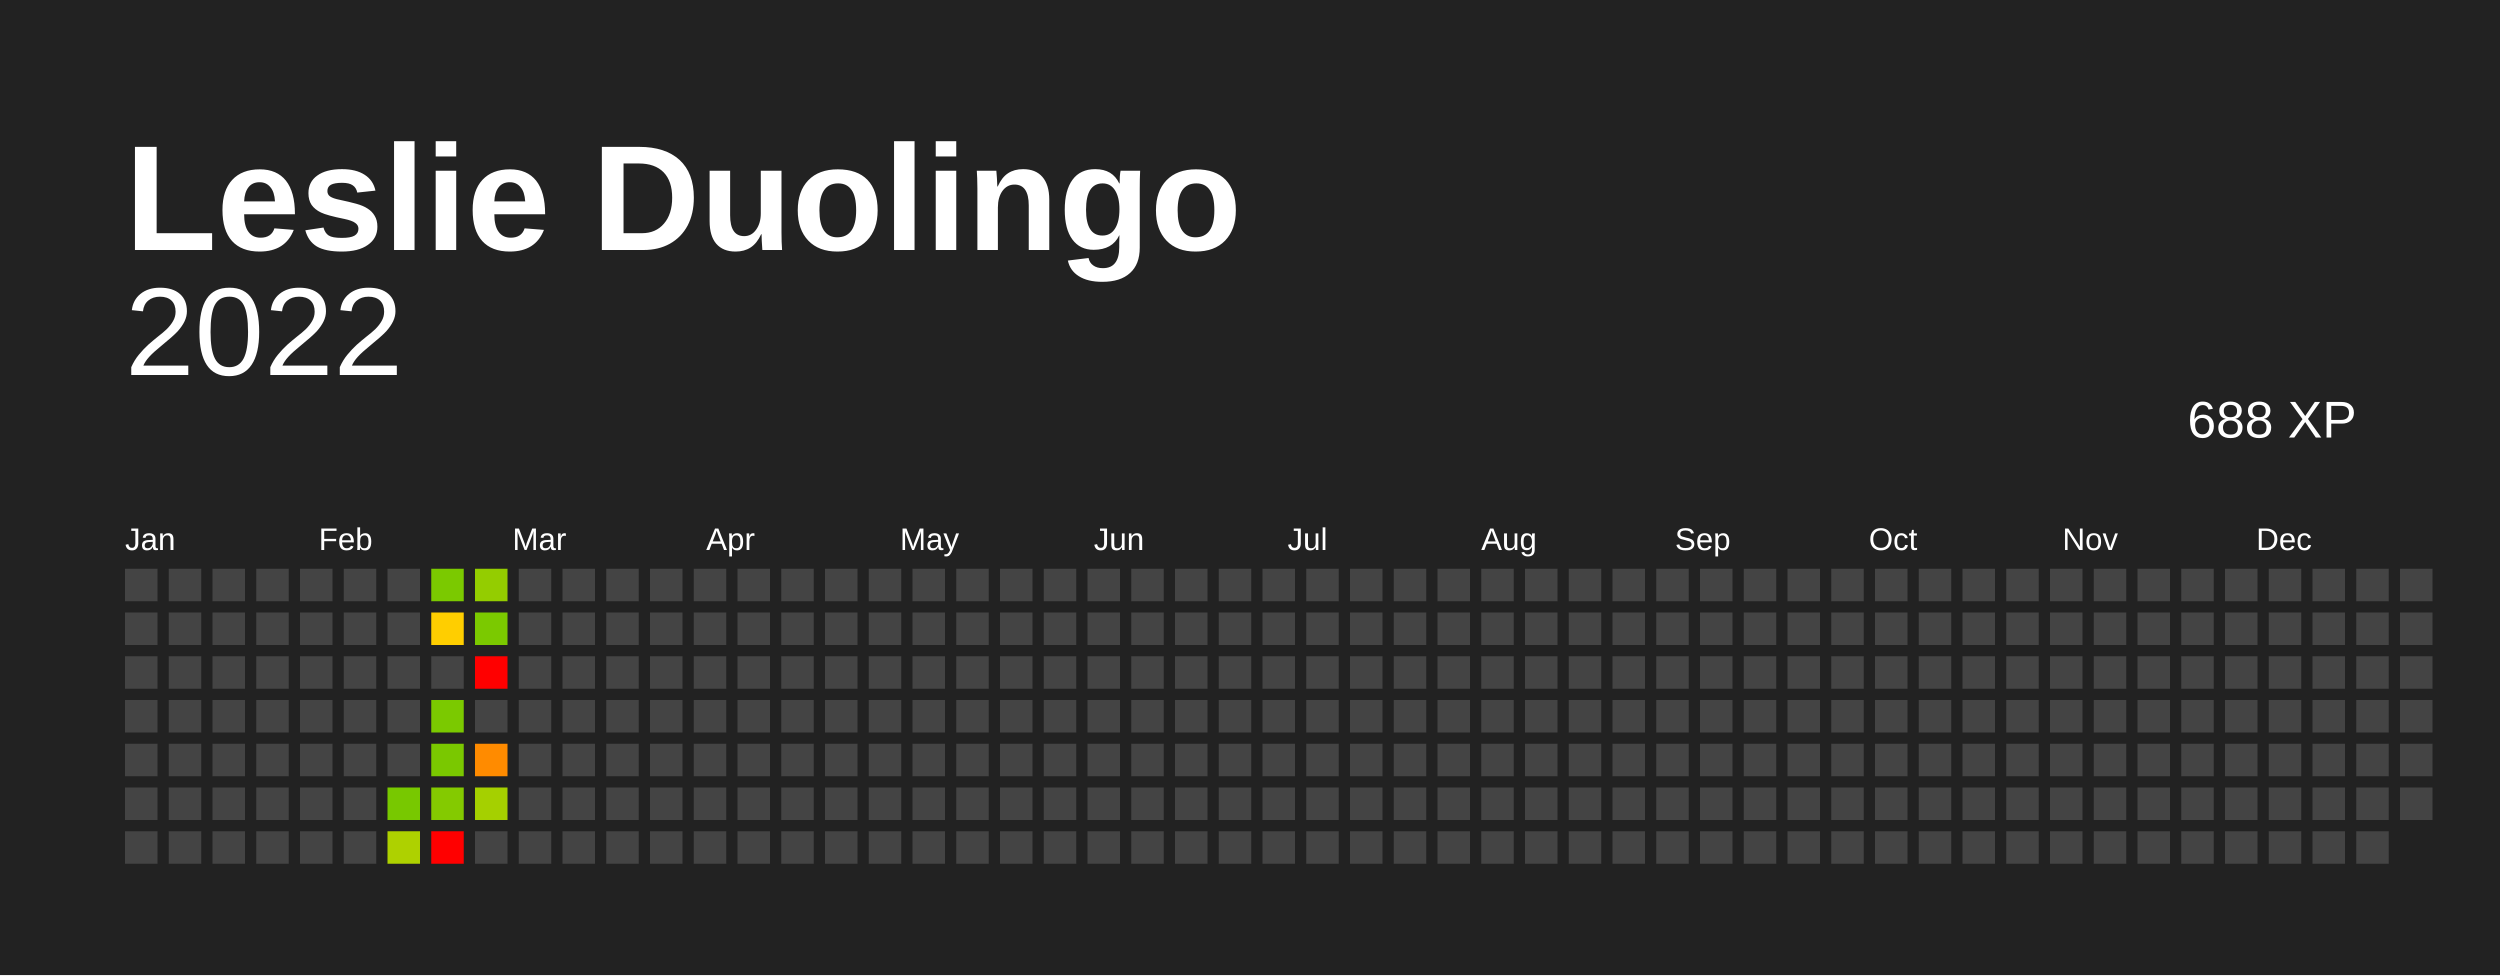
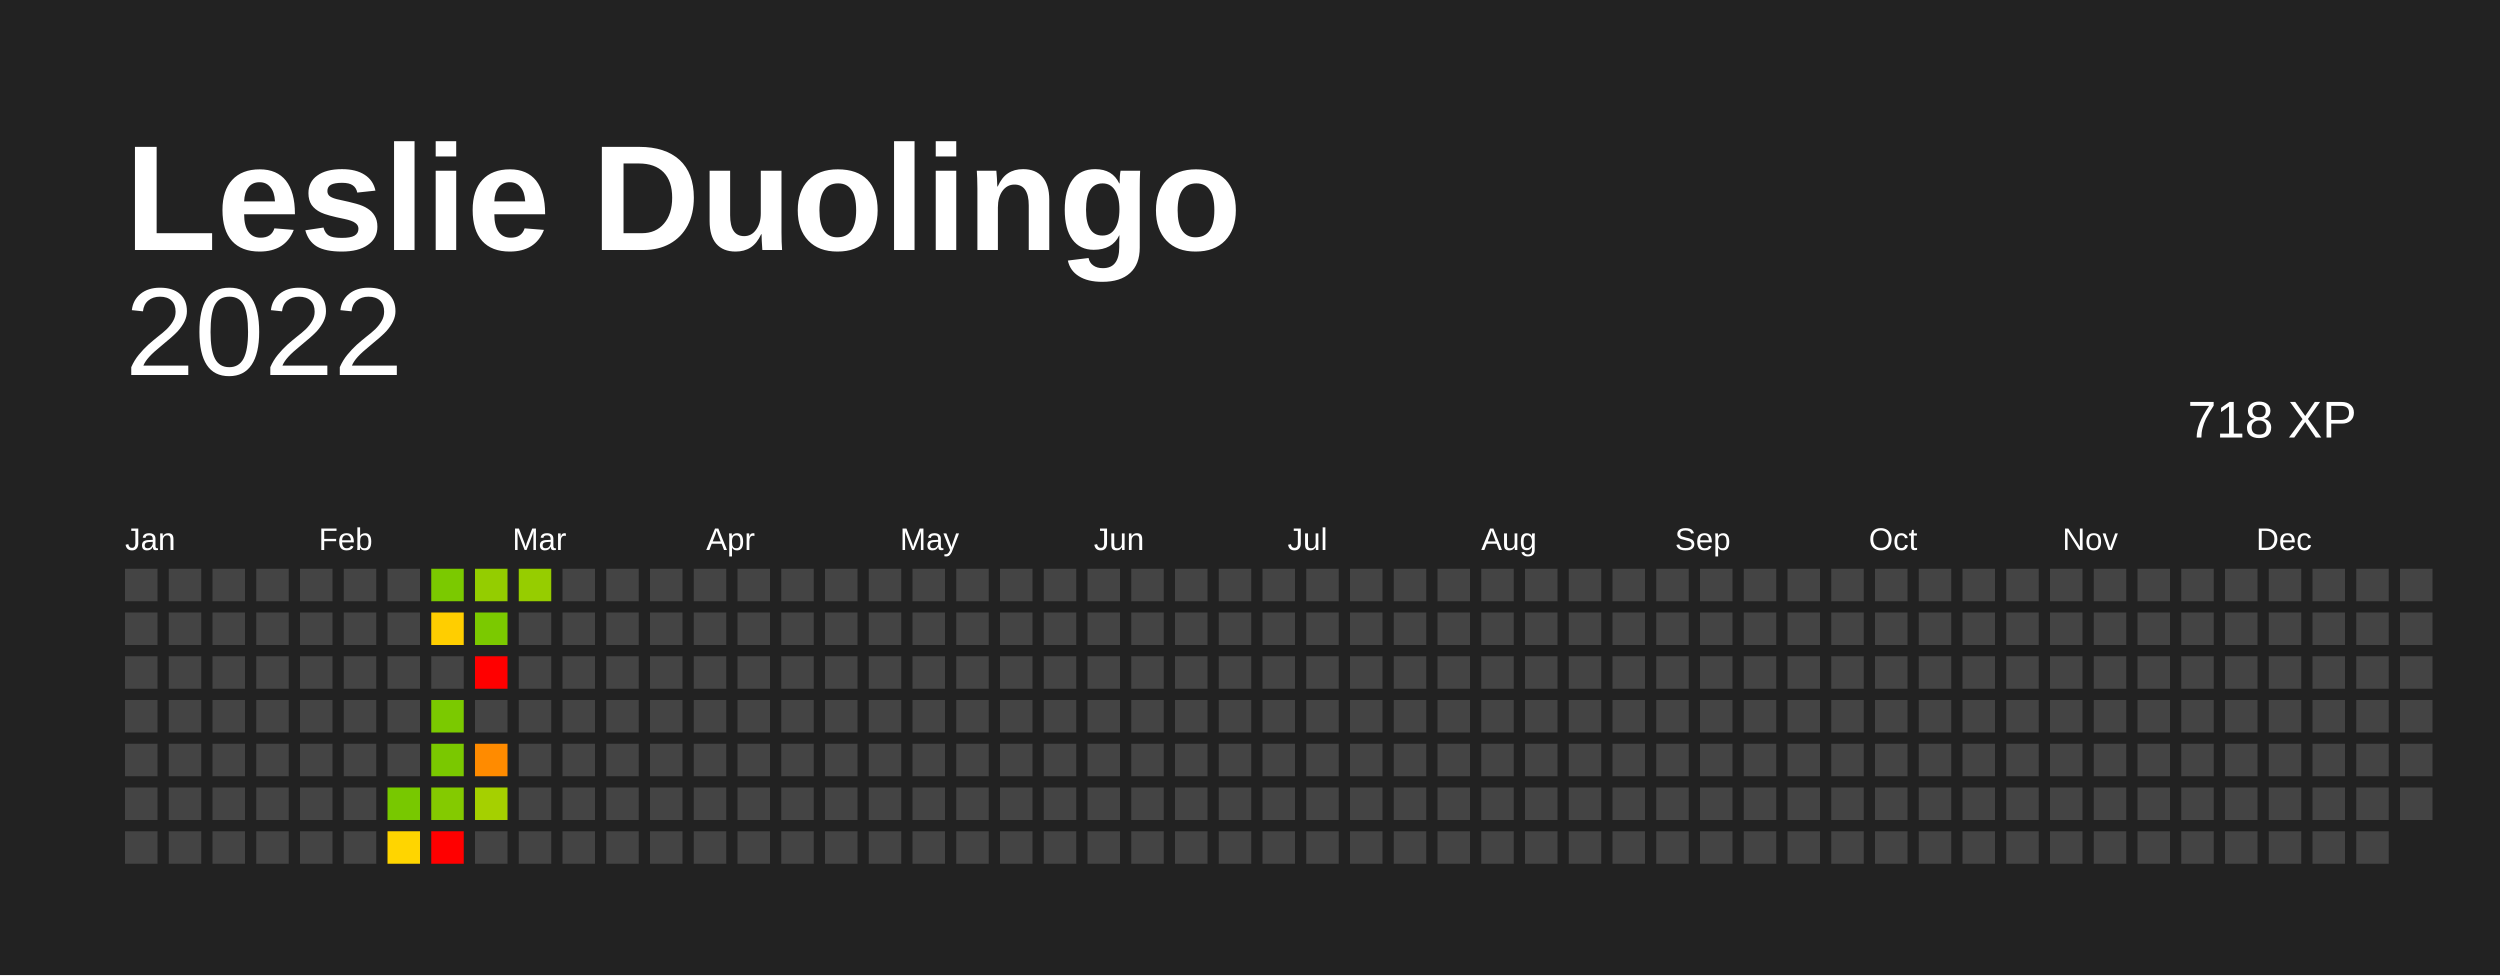
<svg xmlns="http://www.w3.org/2000/svg" baseProfile="full" height="78mm" version="1.1" viewBox="0,0,200,78" width="200mm">
  <defs />
  <rect fill="#222222" height="78" width="200" x="0" y="0" />
  <text fill="#FFFFFF" style="font-size:12px; font-family:Arial; font-weight:bold;" x="10" y="20">Leslie Duolingo</text>
  <text alignment-baseline="hanging" fill="#FFFFFF" style="font-size:10.0px; font-family:Arial;" x="10" y="30">2022</text>
-   <text alignment-baseline="hanging" fill="#FFFFFF" style="font-size:4.125px; font-family:Arial;" x="175" y="35">688 XP</text>
+   <text alignment-baseline="hanging" fill="#FFFFFF" style="font-size:4.125px; font-family:Arial;" x="175" y="35">718 XP</text>
  <text fill="#FFFFFF" style="font-size:2.5px; font-family:Arial" x="10.0" y="44">Jan</text>
  <text fill="#FFFFFF" style="font-size:2.5px; font-family:Arial" x="25.5" y="44">Feb</text>
  <text fill="#FFFFFF" style="font-size:2.5px; font-family:Arial" x="41.0" y="44">Mar</text>
  <text fill="#FFFFFF" style="font-size:2.5px; font-family:Arial" x="56.5" y="44">Apr</text>
  <text fill="#FFFFFF" style="font-size:2.5px; font-family:Arial" x="72.0" y="44">May</text>
  <text fill="#FFFFFF" style="font-size:2.5px; font-family:Arial" x="87.5" y="44">Jun</text>
  <text fill="#FFFFFF" style="font-size:2.5px; font-family:Arial" x="103.0" y="44">Jul</text>
  <text fill="#FFFFFF" style="font-size:2.5px; font-family:Arial" x="118.5" y="44">Aug</text>
  <text fill="#FFFFFF" style="font-size:2.5px; font-family:Arial" x="134.0" y="44">Sep</text>
  <text fill="#FFFFFF" style="font-size:2.5px; font-family:Arial" x="149.5" y="44">Oct</text>
  <text fill="#FFFFFF" style="font-size:2.5px; font-family:Arial" x="165.0" y="44">Nov</text>
  <text fill="#FFFFFF" style="font-size:2.5px; font-family:Arial" x="180.5" y="44">Dec</text>
  <rect fill="#444444" height="2.6" width="2.6" x="10.0" y="45.5" />
  <rect fill="#444444" height="2.6" width="2.6" x="10.0" y="49.0" />
  <rect fill="#444444" height="2.6" width="2.6" x="10.0" y="52.5" />
  <rect fill="#444444" height="2.6" width="2.6" x="10.0" y="56.0" />
  <rect fill="#444444" height="2.6" width="2.6" x="10.0" y="59.5" />
  <rect fill="#444444" height="2.6" width="2.6" x="10.0" y="63.0" />
  <rect fill="#444444" height="2.6" width="2.6" x="10.0" y="66.5" />
  <rect fill="#444444" height="2.6" width="2.6" x="13.5" y="45.5" />
  <rect fill="#444444" height="2.6" width="2.6" x="13.5" y="49.0" />
  <rect fill="#444444" height="2.6" width="2.6" x="13.5" y="52.5" />
  <rect fill="#444444" height="2.6" width="2.6" x="13.5" y="56.0" />
  <rect fill="#444444" height="2.6" width="2.6" x="13.5" y="59.5" />
  <rect fill="#444444" height="2.6" width="2.6" x="13.5" y="63.0" />
  <rect fill="#444444" height="2.6" width="2.6" x="13.5" y="66.5" />
  <rect fill="#444444" height="2.6" width="2.6" x="17.0" y="45.5" />
  <rect fill="#444444" height="2.6" width="2.6" x="17.0" y="49.0" />
  <rect fill="#444444" height="2.6" width="2.6" x="17.0" y="52.5" />
  <rect fill="#444444" height="2.6" width="2.6" x="17.0" y="56.0" />
  <rect fill="#444444" height="2.6" width="2.6" x="17.0" y="59.5" />
  <rect fill="#444444" height="2.6" width="2.6" x="17.0" y="63.0" />
  <rect fill="#444444" height="2.6" width="2.6" x="17.0" y="66.5" />
  <rect fill="#444444" height="2.6" width="2.6" x="20.5" y="45.5" />
  <rect fill="#444444" height="2.6" width="2.6" x="20.5" y="49.0" />
  <rect fill="#444444" height="2.6" width="2.6" x="20.5" y="52.5" />
  <rect fill="#444444" height="2.6" width="2.6" x="20.5" y="56.0" />
  <rect fill="#444444" height="2.6" width="2.6" x="20.5" y="59.5" />
  <rect fill="#444444" height="2.6" width="2.6" x="20.5" y="63.0" />
  <rect fill="#444444" height="2.6" width="2.6" x="20.5" y="66.5" />
  <rect fill="#444444" height="2.6" width="2.6" x="24.0" y="45.5" />
  <rect fill="#444444" height="2.6" width="2.6" x="24.0" y="49.0" />
  <rect fill="#444444" height="2.6" width="2.6" x="24.0" y="52.5" />
  <rect fill="#444444" height="2.6" width="2.6" x="24.0" y="56.0" />
  <rect fill="#444444" height="2.6" width="2.6" x="24.0" y="59.5" />
  <rect fill="#444444" height="2.6" width="2.6" x="24.0" y="63.0" />
  <rect fill="#444444" height="2.6" width="2.6" x="24.0" y="66.5" />
  <rect fill="#444444" height="2.6" width="2.6" x="27.5" y="45.5" />
  <rect fill="#444444" height="2.6" width="2.6" x="27.5" y="49.0" />
  <rect fill="#444444" height="2.6" width="2.6" x="27.5" y="52.5" />
  <rect fill="#444444" height="2.6" width="2.6" x="27.5" y="56.0" />
  <rect fill="#444444" height="2.6" width="2.6" x="27.5" y="59.5" />
  <rect fill="#444444" height="2.6" width="2.6" x="27.5" y="63.0" />
  <rect fill="#444444" height="2.6" width="2.6" x="27.5" y="66.5" />
  <rect fill="#444444" height="2.6" width="2.6" x="31.0" y="45.5" />
  <rect fill="#444444" height="2.6" width="2.6" x="31.0" y="49.0" />
  <rect fill="#444444" height="2.6" width="2.6" x="31.0" y="52.5" />
  <rect fill="#444444" height="2.6" width="2.6" x="31.0" y="56.0" />
  <rect fill="#444444" height="2.6" width="2.6" x="31.0" y="59.5" />
  <rect fill="#78c800" height="2.6" width="2.6" x="31.0" y="63.0" />
-   <rect fill="#aed100" height="2.6" width="2.6" x="31.0" y="66.5" />
+   <rect fill="#ffd500" height="2.6" width="2.6" x="31.0" y="66.5" />
  <rect fill="#7bc900" height="2.6" width="2.6" x="34.5" y="45.5" />
  <rect fill="#ffce00" height="2.6" width="2.6" x="34.5" y="49.0" />
  <rect fill="#444444" height="2.6" width="2.6" x="34.5" y="52.5" />
  <rect fill="#7bc900" height="2.6" width="2.6" x="34.5" y="56.0" />
  <rect fill="#7ac800" height="2.6" width="2.6" x="34.5" y="59.5" />
  <rect fill="#84ca00" height="2.6" width="2.6" x="34.5" y="63.0" />
  <rect fill="red" height="2.6" width="2.6" x="34.5" y="66.5" />
  <rect fill="#94cd00" height="2.6" width="2.6" x="38.0" y="45.5" />
  <rect fill="#7bc900" height="2.6" width="2.6" x="38.0" y="49.0" />
  <rect fill="red" height="2.6" width="2.6" x="38.0" y="52.5" />
  <rect fill="#444444" height="2.6" width="2.6" x="38.0" y="56.0" />
  <rect fill="#ff8b00" height="2.6" width="2.6" x="38.0" y="59.5" />
  <rect fill="#a5d000" height="2.6" width="2.6" x="38.0" y="63.0" />
  <rect fill="#444444" height="2.6" width="2.6" x="38.0" y="66.5" />
-   <rect fill="#444444" height="2.6" width="2.6" x="41.5" y="45.5" />
+   <rect fill="#96cd00" height="2.6" width="2.6" x="41.5" y="45.5" />
  <rect fill="#444444" height="2.6" width="2.6" x="41.5" y="49.0" />
  <rect fill="#444444" height="2.6" width="2.6" x="41.5" y="52.5" />
  <rect fill="#444444" height="2.6" width="2.6" x="41.5" y="56.0" />
  <rect fill="#444444" height="2.6" width="2.6" x="41.5" y="59.5" />
  <rect fill="#444444" height="2.6" width="2.6" x="41.5" y="63.0" />
  <rect fill="#444444" height="2.6" width="2.6" x="41.5" y="66.5" />
  <rect fill="#444444" height="2.6" width="2.6" x="45.0" y="45.5" />
  <rect fill="#444444" height="2.6" width="2.6" x="45.0" y="49.0" />
  <rect fill="#444444" height="2.6" width="2.6" x="45.0" y="52.5" />
  <rect fill="#444444" height="2.6" width="2.6" x="45.0" y="56.0" />
  <rect fill="#444444" height="2.6" width="2.6" x="45.0" y="59.5" />
  <rect fill="#444444" height="2.6" width="2.6" x="45.0" y="63.0" />
  <rect fill="#444444" height="2.6" width="2.6" x="45.0" y="66.5" />
  <rect fill="#444444" height="2.6" width="2.6" x="48.5" y="45.5" />
  <rect fill="#444444" height="2.6" width="2.6" x="48.5" y="49.0" />
  <rect fill="#444444" height="2.6" width="2.6" x="48.5" y="52.5" />
  <rect fill="#444444" height="2.6" width="2.6" x="48.5" y="56.0" />
  <rect fill="#444444" height="2.6" width="2.6" x="48.5" y="59.5" />
  <rect fill="#444444" height="2.6" width="2.6" x="48.5" y="63.0" />
  <rect fill="#444444" height="2.6" width="2.6" x="48.5" y="66.5" />
  <rect fill="#444444" height="2.6" width="2.6" x="52.0" y="45.5" />
  <rect fill="#444444" height="2.6" width="2.6" x="52.0" y="49.0" />
  <rect fill="#444444" height="2.6" width="2.6" x="52.0" y="52.5" />
  <rect fill="#444444" height="2.6" width="2.6" x="52.0" y="56.0" />
  <rect fill="#444444" height="2.6" width="2.6" x="52.0" y="59.5" />
  <rect fill="#444444" height="2.6" width="2.6" x="52.0" y="63.0" />
  <rect fill="#444444" height="2.6" width="2.6" x="52.0" y="66.5" />
  <rect fill="#444444" height="2.6" width="2.6" x="55.5" y="45.5" />
  <rect fill="#444444" height="2.6" width="2.6" x="55.5" y="49.0" />
  <rect fill="#444444" height="2.6" width="2.6" x="55.5" y="52.5" />
  <rect fill="#444444" height="2.6" width="2.6" x="55.5" y="56.0" />
  <rect fill="#444444" height="2.6" width="2.6" x="55.5" y="59.5" />
  <rect fill="#444444" height="2.6" width="2.6" x="55.5" y="63.0" />
  <rect fill="#444444" height="2.6" width="2.6" x="55.5" y="66.5" />
  <rect fill="#444444" height="2.6" width="2.6" x="59.0" y="45.5" />
  <rect fill="#444444" height="2.6" width="2.6" x="59.0" y="49.0" />
  <rect fill="#444444" height="2.6" width="2.6" x="59.0" y="52.5" />
  <rect fill="#444444" height="2.6" width="2.6" x="59.0" y="56.0" />
  <rect fill="#444444" height="2.6" width="2.6" x="59.0" y="59.5" />
  <rect fill="#444444" height="2.6" width="2.6" x="59.0" y="63.0" />
  <rect fill="#444444" height="2.6" width="2.6" x="59.0" y="66.5" />
  <rect fill="#444444" height="2.6" width="2.6" x="62.5" y="45.5" />
  <rect fill="#444444" height="2.6" width="2.6" x="62.5" y="49.0" />
  <rect fill="#444444" height="2.6" width="2.6" x="62.5" y="52.5" />
  <rect fill="#444444" height="2.6" width="2.6" x="62.5" y="56.0" />
  <rect fill="#444444" height="2.6" width="2.6" x="62.5" y="59.5" />
  <rect fill="#444444" height="2.6" width="2.6" x="62.5" y="63.0" />
  <rect fill="#444444" height="2.6" width="2.6" x="62.5" y="66.5" />
  <rect fill="#444444" height="2.6" width="2.6" x="66.0" y="45.5" />
  <rect fill="#444444" height="2.6" width="2.6" x="66.0" y="49.0" />
  <rect fill="#444444" height="2.6" width="2.6" x="66.0" y="52.5" />
  <rect fill="#444444" height="2.6" width="2.6" x="66.0" y="56.0" />
  <rect fill="#444444" height="2.6" width="2.6" x="66.0" y="59.5" />
  <rect fill="#444444" height="2.6" width="2.6" x="66.0" y="63.0" />
  <rect fill="#444444" height="2.6" width="2.6" x="66.0" y="66.5" />
  <rect fill="#444444" height="2.6" width="2.6" x="69.5" y="45.5" />
  <rect fill="#444444" height="2.6" width="2.6" x="69.5" y="49.0" />
  <rect fill="#444444" height="2.6" width="2.6" x="69.5" y="52.5" />
  <rect fill="#444444" height="2.6" width="2.6" x="69.5" y="56.0" />
  <rect fill="#444444" height="2.6" width="2.6" x="69.5" y="59.5" />
  <rect fill="#444444" height="2.6" width="2.6" x="69.5" y="63.0" />
  <rect fill="#444444" height="2.6" width="2.6" x="69.5" y="66.5" />
  <rect fill="#444444" height="2.6" width="2.6" x="73.0" y="45.5" />
  <rect fill="#444444" height="2.6" width="2.6" x="73.0" y="49.0" />
  <rect fill="#444444" height="2.6" width="2.6" x="73.0" y="52.5" />
  <rect fill="#444444" height="2.6" width="2.6" x="73.0" y="56.0" />
  <rect fill="#444444" height="2.6" width="2.6" x="73.0" y="59.5" />
  <rect fill="#444444" height="2.6" width="2.6" x="73.0" y="63.0" />
  <rect fill="#444444" height="2.6" width="2.6" x="73.0" y="66.5" />
  <rect fill="#444444" height="2.6" width="2.6" x="76.5" y="45.5" />
  <rect fill="#444444" height="2.6" width="2.6" x="76.5" y="49.0" />
  <rect fill="#444444" height="2.6" width="2.6" x="76.5" y="52.5" />
  <rect fill="#444444" height="2.6" width="2.6" x="76.5" y="56.0" />
  <rect fill="#444444" height="2.6" width="2.6" x="76.5" y="59.5" />
  <rect fill="#444444" height="2.6" width="2.6" x="76.5" y="63.0" />
  <rect fill="#444444" height="2.6" width="2.6" x="76.5" y="66.5" />
  <rect fill="#444444" height="2.6" width="2.6" x="80.0" y="45.5" />
  <rect fill="#444444" height="2.6" width="2.6" x="80.0" y="49.0" />
  <rect fill="#444444" height="2.6" width="2.6" x="80.0" y="52.5" />
  <rect fill="#444444" height="2.6" width="2.6" x="80.0" y="56.0" />
  <rect fill="#444444" height="2.6" width="2.6" x="80.0" y="59.5" />
  <rect fill="#444444" height="2.6" width="2.6" x="80.0" y="63.0" />
  <rect fill="#444444" height="2.6" width="2.6" x="80.0" y="66.5" />
  <rect fill="#444444" height="2.6" width="2.6" x="83.5" y="45.5" />
  <rect fill="#444444" height="2.6" width="2.6" x="83.5" y="49.0" />
  <rect fill="#444444" height="2.6" width="2.6" x="83.5" y="52.5" />
  <rect fill="#444444" height="2.6" width="2.6" x="83.5" y="56.0" />
  <rect fill="#444444" height="2.6" width="2.6" x="83.5" y="59.5" />
  <rect fill="#444444" height="2.6" width="2.6" x="83.5" y="63.0" />
  <rect fill="#444444" height="2.6" width="2.6" x="83.5" y="66.5" />
  <rect fill="#444444" height="2.6" width="2.6" x="87.0" y="45.5" />
  <rect fill="#444444" height="2.6" width="2.6" x="87.0" y="49.0" />
  <rect fill="#444444" height="2.6" width="2.6" x="87.0" y="52.5" />
  <rect fill="#444444" height="2.6" width="2.6" x="87.0" y="56.0" />
  <rect fill="#444444" height="2.6" width="2.6" x="87.0" y="59.5" />
  <rect fill="#444444" height="2.6" width="2.6" x="87.0" y="63.0" />
  <rect fill="#444444" height="2.6" width="2.6" x="87.0" y="66.5" />
  <rect fill="#444444" height="2.6" width="2.6" x="90.5" y="45.5" />
  <rect fill="#444444" height="2.6" width="2.6" x="90.5" y="49.0" />
  <rect fill="#444444" height="2.6" width="2.6" x="90.5" y="52.5" />
  <rect fill="#444444" height="2.6" width="2.6" x="90.5" y="56.0" />
  <rect fill="#444444" height="2.6" width="2.6" x="90.5" y="59.5" />
  <rect fill="#444444" height="2.6" width="2.6" x="90.5" y="63.0" />
  <rect fill="#444444" height="2.6" width="2.6" x="90.5" y="66.5" />
  <rect fill="#444444" height="2.6" width="2.6" x="94.0" y="45.5" />
  <rect fill="#444444" height="2.6" width="2.6" x="94.0" y="49.0" />
  <rect fill="#444444" height="2.6" width="2.6" x="94.0" y="52.5" />
  <rect fill="#444444" height="2.6" width="2.6" x="94.0" y="56.0" />
  <rect fill="#444444" height="2.6" width="2.6" x="94.0" y="59.5" />
  <rect fill="#444444" height="2.6" width="2.6" x="94.0" y="63.0" />
  <rect fill="#444444" height="2.6" width="2.6" x="94.0" y="66.5" />
  <rect fill="#444444" height="2.6" width="2.6" x="97.5" y="45.5" />
  <rect fill="#444444" height="2.6" width="2.6" x="97.5" y="49.0" />
  <rect fill="#444444" height="2.6" width="2.6" x="97.5" y="52.5" />
  <rect fill="#444444" height="2.6" width="2.6" x="97.5" y="56.0" />
  <rect fill="#444444" height="2.6" width="2.6" x="97.5" y="59.5" />
  <rect fill="#444444" height="2.6" width="2.6" x="97.5" y="63.0" />
  <rect fill="#444444" height="2.6" width="2.6" x="97.5" y="66.5" />
  <rect fill="#444444" height="2.6" width="2.6" x="101.0" y="45.5" />
  <rect fill="#444444" height="2.6" width="2.6" x="101.0" y="49.0" />
  <rect fill="#444444" height="2.6" width="2.6" x="101.0" y="52.5" />
  <rect fill="#444444" height="2.6" width="2.6" x="101.0" y="56.0" />
  <rect fill="#444444" height="2.6" width="2.6" x="101.0" y="59.5" />
  <rect fill="#444444" height="2.6" width="2.6" x="101.0" y="63.0" />
  <rect fill="#444444" height="2.6" width="2.6" x="101.0" y="66.5" />
  <rect fill="#444444" height="2.6" width="2.6" x="104.5" y="45.5" />
  <rect fill="#444444" height="2.6" width="2.6" x="104.5" y="49.0" />
  <rect fill="#444444" height="2.6" width="2.6" x="104.5" y="52.5" />
  <rect fill="#444444" height="2.6" width="2.6" x="104.5" y="56.0" />
  <rect fill="#444444" height="2.6" width="2.6" x="104.5" y="59.5" />
  <rect fill="#444444" height="2.6" width="2.6" x="104.5" y="63.0" />
  <rect fill="#444444" height="2.6" width="2.6" x="104.5" y="66.5" />
  <rect fill="#444444" height="2.6" width="2.6" x="108.0" y="45.5" />
  <rect fill="#444444" height="2.6" width="2.6" x="108.0" y="49.0" />
  <rect fill="#444444" height="2.6" width="2.6" x="108.0" y="52.5" />
  <rect fill="#444444" height="2.6" width="2.6" x="108.0" y="56.0" />
  <rect fill="#444444" height="2.6" width="2.6" x="108.0" y="59.5" />
  <rect fill="#444444" height="2.6" width="2.6" x="108.0" y="63.0" />
  <rect fill="#444444" height="2.6" width="2.6" x="108.0" y="66.5" />
  <rect fill="#444444" height="2.6" width="2.6" x="111.5" y="45.5" />
  <rect fill="#444444" height="2.6" width="2.6" x="111.5" y="49.0" />
  <rect fill="#444444" height="2.6" width="2.6" x="111.5" y="52.5" />
  <rect fill="#444444" height="2.6" width="2.6" x="111.5" y="56.0" />
  <rect fill="#444444" height="2.6" width="2.6" x="111.5" y="59.5" />
  <rect fill="#444444" height="2.6" width="2.6" x="111.5" y="63.0" />
  <rect fill="#444444" height="2.6" width="2.6" x="111.5" y="66.5" />
  <rect fill="#444444" height="2.6" width="2.6" x="115.0" y="45.5" />
  <rect fill="#444444" height="2.6" width="2.6" x="115.0" y="49.0" />
  <rect fill="#444444" height="2.6" width="2.6" x="115.0" y="52.5" />
  <rect fill="#444444" height="2.6" width="2.6" x="115.0" y="56.0" />
  <rect fill="#444444" height="2.6" width="2.6" x="115.0" y="59.5" />
  <rect fill="#444444" height="2.6" width="2.6" x="115.0" y="63.0" />
  <rect fill="#444444" height="2.6" width="2.6" x="115.0" y="66.5" />
  <rect fill="#444444" height="2.6" width="2.6" x="118.5" y="45.5" />
  <rect fill="#444444" height="2.6" width="2.6" x="118.5" y="49.0" />
  <rect fill="#444444" height="2.6" width="2.6" x="118.5" y="52.5" />
  <rect fill="#444444" height="2.6" width="2.6" x="118.5" y="56.0" />
  <rect fill="#444444" height="2.6" width="2.6" x="118.5" y="59.5" />
  <rect fill="#444444" height="2.6" width="2.6" x="118.5" y="63.0" />
  <rect fill="#444444" height="2.6" width="2.6" x="118.5" y="66.5" />
  <rect fill="#444444" height="2.6" width="2.6" x="122.0" y="45.5" />
  <rect fill="#444444" height="2.6" width="2.6" x="122.0" y="49.0" />
  <rect fill="#444444" height="2.6" width="2.6" x="122.0" y="52.5" />
  <rect fill="#444444" height="2.6" width="2.6" x="122.0" y="56.0" />
  <rect fill="#444444" height="2.6" width="2.6" x="122.0" y="59.5" />
  <rect fill="#444444" height="2.6" width="2.6" x="122.0" y="63.0" />
  <rect fill="#444444" height="2.6" width="2.6" x="122.0" y="66.5" />
  <rect fill="#444444" height="2.6" width="2.6" x="125.5" y="45.5" />
  <rect fill="#444444" height="2.6" width="2.6" x="125.5" y="49.0" />
  <rect fill="#444444" height="2.6" width="2.6" x="125.5" y="52.5" />
  <rect fill="#444444" height="2.6" width="2.6" x="125.5" y="56.0" />
  <rect fill="#444444" height="2.6" width="2.6" x="125.5" y="59.5" />
  <rect fill="#444444" height="2.6" width="2.6" x="125.5" y="63.0" />
  <rect fill="#444444" height="2.6" width="2.6" x="125.5" y="66.5" />
  <rect fill="#444444" height="2.6" width="2.6" x="129.0" y="45.5" />
  <rect fill="#444444" height="2.6" width="2.6" x="129.0" y="49.0" />
  <rect fill="#444444" height="2.6" width="2.6" x="129.0" y="52.5" />
  <rect fill="#444444" height="2.6" width="2.6" x="129.0" y="56.0" />
  <rect fill="#444444" height="2.6" width="2.6" x="129.0" y="59.5" />
  <rect fill="#444444" height="2.6" width="2.6" x="129.0" y="63.0" />
  <rect fill="#444444" height="2.6" width="2.6" x="129.0" y="66.5" />
  <rect fill="#444444" height="2.6" width="2.6" x="132.5" y="45.5" />
  <rect fill="#444444" height="2.6" width="2.6" x="132.5" y="49.0" />
  <rect fill="#444444" height="2.6" width="2.6" x="132.5" y="52.5" />
  <rect fill="#444444" height="2.6" width="2.6" x="132.5" y="56.0" />
  <rect fill="#444444" height="2.6" width="2.6" x="132.5" y="59.5" />
  <rect fill="#444444" height="2.6" width="2.6" x="132.5" y="63.0" />
  <rect fill="#444444" height="2.6" width="2.6" x="132.5" y="66.5" />
  <rect fill="#444444" height="2.6" width="2.6" x="136.0" y="45.5" />
  <rect fill="#444444" height="2.6" width="2.6" x="136.0" y="49.0" />
  <rect fill="#444444" height="2.6" width="2.6" x="136.0" y="52.5" />
  <rect fill="#444444" height="2.6" width="2.6" x="136.0" y="56.0" />
  <rect fill="#444444" height="2.6" width="2.6" x="136.0" y="59.5" />
  <rect fill="#444444" height="2.6" width="2.6" x="136.0" y="63.0" />
  <rect fill="#444444" height="2.6" width="2.6" x="136.0" y="66.5" />
  <rect fill="#444444" height="2.6" width="2.6" x="139.5" y="45.5" />
  <rect fill="#444444" height="2.6" width="2.6" x="139.5" y="49.0" />
  <rect fill="#444444" height="2.6" width="2.6" x="139.5" y="52.5" />
  <rect fill="#444444" height="2.6" width="2.6" x="139.5" y="56.0" />
  <rect fill="#444444" height="2.6" width="2.6" x="139.5" y="59.5" />
  <rect fill="#444444" height="2.6" width="2.6" x="139.5" y="63.0" />
  <rect fill="#444444" height="2.6" width="2.6" x="139.5" y="66.5" />
  <rect fill="#444444" height="2.6" width="2.6" x="143.0" y="45.5" />
  <rect fill="#444444" height="2.6" width="2.6" x="143.0" y="49.0" />
  <rect fill="#444444" height="2.6" width="2.6" x="143.0" y="52.5" />
  <rect fill="#444444" height="2.6" width="2.6" x="143.0" y="56.0" />
  <rect fill="#444444" height="2.6" width="2.6" x="143.0" y="59.5" />
  <rect fill="#444444" height="2.6" width="2.6" x="143.0" y="63.0" />
  <rect fill="#444444" height="2.6" width="2.6" x="143.0" y="66.5" />
  <rect fill="#444444" height="2.6" width="2.6" x="146.5" y="45.5" />
  <rect fill="#444444" height="2.6" width="2.6" x="146.5" y="49.0" />
  <rect fill="#444444" height="2.6" width="2.6" x="146.5" y="52.5" />
  <rect fill="#444444" height="2.6" width="2.6" x="146.5" y="56.0" />
  <rect fill="#444444" height="2.6" width="2.6" x="146.5" y="59.5" />
  <rect fill="#444444" height="2.6" width="2.6" x="146.5" y="63.0" />
  <rect fill="#444444" height="2.6" width="2.6" x="146.5" y="66.5" />
  <rect fill="#444444" height="2.6" width="2.6" x="150.0" y="45.5" />
  <rect fill="#444444" height="2.6" width="2.6" x="150.0" y="49.0" />
  <rect fill="#444444" height="2.6" width="2.6" x="150.0" y="52.5" />
  <rect fill="#444444" height="2.6" width="2.6" x="150.0" y="56.0" />
  <rect fill="#444444" height="2.6" width="2.6" x="150.0" y="59.5" />
  <rect fill="#444444" height="2.6" width="2.6" x="150.0" y="63.0" />
  <rect fill="#444444" height="2.6" width="2.6" x="150.0" y="66.5" />
  <rect fill="#444444" height="2.6" width="2.6" x="153.5" y="45.5" />
  <rect fill="#444444" height="2.6" width="2.6" x="153.5" y="49.0" />
  <rect fill="#444444" height="2.6" width="2.6" x="153.5" y="52.5" />
  <rect fill="#444444" height="2.6" width="2.6" x="153.5" y="56.0" />
  <rect fill="#444444" height="2.6" width="2.6" x="153.5" y="59.5" />
  <rect fill="#444444" height="2.6" width="2.6" x="153.5" y="63.0" />
  <rect fill="#444444" height="2.6" width="2.6" x="153.5" y="66.5" />
  <rect fill="#444444" height="2.6" width="2.6" x="157.0" y="45.5" />
  <rect fill="#444444" height="2.6" width="2.6" x="157.0" y="49.0" />
  <rect fill="#444444" height="2.6" width="2.6" x="157.0" y="52.5" />
  <rect fill="#444444" height="2.6" width="2.6" x="157.0" y="56.0" />
  <rect fill="#444444" height="2.6" width="2.6" x="157.0" y="59.5" />
  <rect fill="#444444" height="2.6" width="2.6" x="157.0" y="63.0" />
  <rect fill="#444444" height="2.6" width="2.6" x="157.0" y="66.5" />
  <rect fill="#444444" height="2.6" width="2.6" x="160.5" y="45.5" />
  <rect fill="#444444" height="2.6" width="2.6" x="160.5" y="49.0" />
  <rect fill="#444444" height="2.6" width="2.6" x="160.5" y="52.5" />
  <rect fill="#444444" height="2.6" width="2.6" x="160.5" y="56.0" />
  <rect fill="#444444" height="2.6" width="2.6" x="160.5" y="59.5" />
  <rect fill="#444444" height="2.6" width="2.6" x="160.5" y="63.0" />
  <rect fill="#444444" height="2.6" width="2.6" x="160.5" y="66.5" />
  <rect fill="#444444" height="2.6" width="2.6" x="164.0" y="45.5" />
  <rect fill="#444444" height="2.6" width="2.6" x="164.0" y="49.0" />
  <rect fill="#444444" height="2.6" width="2.6" x="164.0" y="52.5" />
  <rect fill="#444444" height="2.6" width="2.6" x="164.0" y="56.0" />
  <rect fill="#444444" height="2.6" width="2.6" x="164.0" y="59.5" />
  <rect fill="#444444" height="2.6" width="2.6" x="164.0" y="63.0" />
  <rect fill="#444444" height="2.6" width="2.6" x="164.0" y="66.5" />
  <rect fill="#444444" height="2.6" width="2.6" x="167.5" y="45.5" />
  <rect fill="#444444" height="2.6" width="2.6" x="167.5" y="49.0" />
  <rect fill="#444444" height="2.6" width="2.6" x="167.5" y="52.5" />
  <rect fill="#444444" height="2.6" width="2.6" x="167.5" y="56.0" />
  <rect fill="#444444" height="2.6" width="2.6" x="167.5" y="59.5" />
  <rect fill="#444444" height="2.6" width="2.6" x="167.5" y="63.0" />
  <rect fill="#444444" height="2.6" width="2.6" x="167.5" y="66.5" />
  <rect fill="#444444" height="2.6" width="2.6" x="171.0" y="45.5" />
  <rect fill="#444444" height="2.6" width="2.6" x="171.0" y="49.0" />
  <rect fill="#444444" height="2.6" width="2.6" x="171.0" y="52.5" />
  <rect fill="#444444" height="2.6" width="2.6" x="171.0" y="56.0" />
  <rect fill="#444444" height="2.6" width="2.6" x="171.0" y="59.5" />
  <rect fill="#444444" height="2.6" width="2.6" x="171.0" y="63.0" />
  <rect fill="#444444" height="2.6" width="2.6" x="171.0" y="66.5" />
  <rect fill="#444444" height="2.6" width="2.6" x="174.5" y="45.5" />
  <rect fill="#444444" height="2.6" width="2.6" x="174.5" y="49.0" />
  <rect fill="#444444" height="2.6" width="2.6" x="174.5" y="52.5" />
  <rect fill="#444444" height="2.6" width="2.6" x="174.5" y="56.0" />
  <rect fill="#444444" height="2.6" width="2.6" x="174.5" y="59.5" />
  <rect fill="#444444" height="2.6" width="2.6" x="174.5" y="63.0" />
  <rect fill="#444444" height="2.6" width="2.6" x="174.5" y="66.5" />
  <rect fill="#444444" height="2.6" width="2.6" x="178.0" y="45.5" />
  <rect fill="#444444" height="2.6" width="2.6" x="178.0" y="49.0" />
  <rect fill="#444444" height="2.6" width="2.6" x="178.0" y="52.5" />
  <rect fill="#444444" height="2.6" width="2.6" x="178.0" y="56.0" />
  <rect fill="#444444" height="2.6" width="2.6" x="178.0" y="59.5" />
  <rect fill="#444444" height="2.6" width="2.6" x="178.0" y="63.0" />
  <rect fill="#444444" height="2.6" width="2.6" x="178.0" y="66.5" />
  <rect fill="#444444" height="2.6" width="2.6" x="181.5" y="45.5" />
  <rect fill="#444444" height="2.6" width="2.6" x="181.5" y="49.0" />
  <rect fill="#444444" height="2.6" width="2.6" x="181.5" y="52.5" />
  <rect fill="#444444" height="2.6" width="2.6" x="181.5" y="56.0" />
  <rect fill="#444444" height="2.6" width="2.6" x="181.5" y="59.5" />
  <rect fill="#444444" height="2.6" width="2.6" x="181.5" y="63.0" />
  <rect fill="#444444" height="2.6" width="2.6" x="181.5" y="66.5" />
  <rect fill="#444444" height="2.6" width="2.6" x="185.0" y="45.5" />
  <rect fill="#444444" height="2.6" width="2.6" x="185.0" y="49.0" />
  <rect fill="#444444" height="2.6" width="2.6" x="185.0" y="52.5" />
  <rect fill="#444444" height="2.6" width="2.6" x="185.0" y="56.0" />
  <rect fill="#444444" height="2.6" width="2.6" x="185.0" y="59.5" />
  <rect fill="#444444" height="2.6" width="2.6" x="185.0" y="63.0" />
  <rect fill="#444444" height="2.6" width="2.6" x="185.0" y="66.5" />
  <rect fill="#444444" height="2.6" width="2.6" x="188.5" y="45.5" />
  <rect fill="#444444" height="2.6" width="2.6" x="188.5" y="49.0" />
  <rect fill="#444444" height="2.6" width="2.6" x="188.5" y="52.5" />
  <rect fill="#444444" height="2.6" width="2.6" x="188.5" y="56.0" />
  <rect fill="#444444" height="2.6" width="2.6" x="188.5" y="59.5" />
  <rect fill="#444444" height="2.6" width="2.6" x="188.5" y="63.0" />
  <rect fill="#444444" height="2.6" width="2.6" x="188.5" y="66.5" />
  <rect fill="#444444" height="2.6" width="2.6" x="192.0" y="45.5" />
  <rect fill="#444444" height="2.6" width="2.6" x="192.0" y="49.0" />
  <rect fill="#444444" height="2.6" width="2.6" x="192.0" y="52.5" />
  <rect fill="#444444" height="2.6" width="2.6" x="192.0" y="56.0" />
  <rect fill="#444444" height="2.6" width="2.6" x="192.0" y="59.5" />
  <rect fill="#444444" height="2.6" width="2.6" x="192.0" y="63.0" />
</svg>
